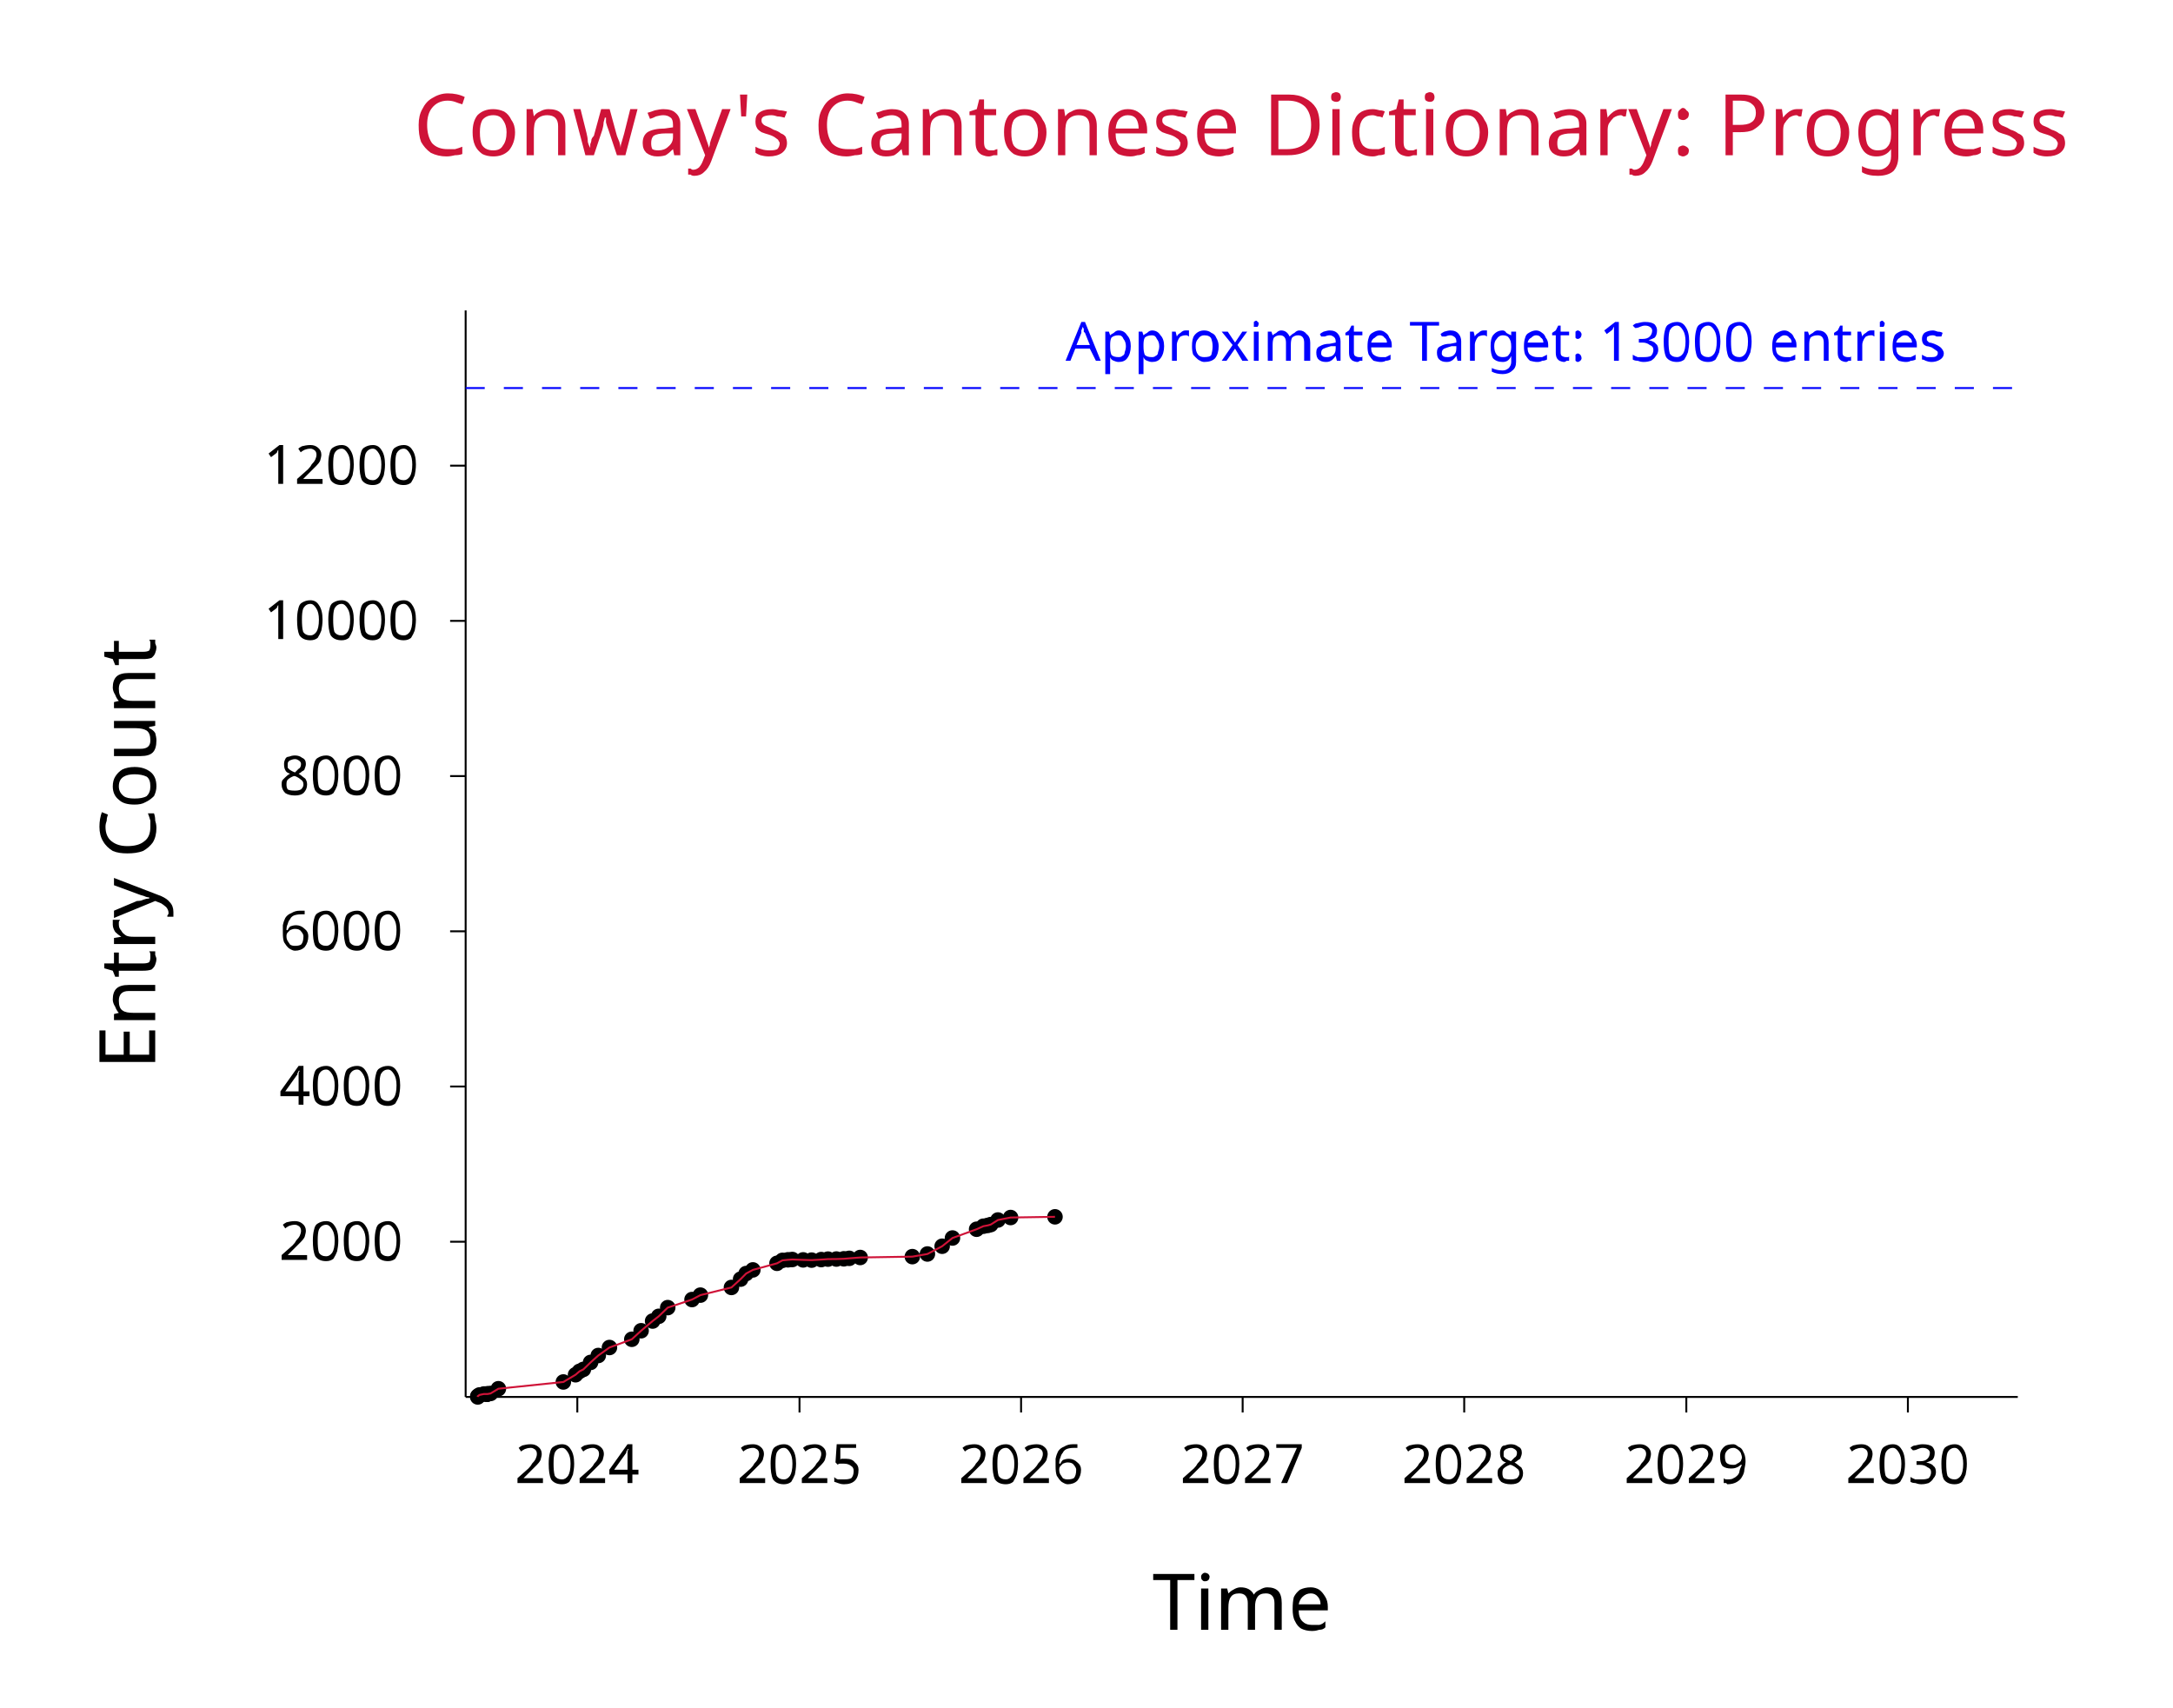
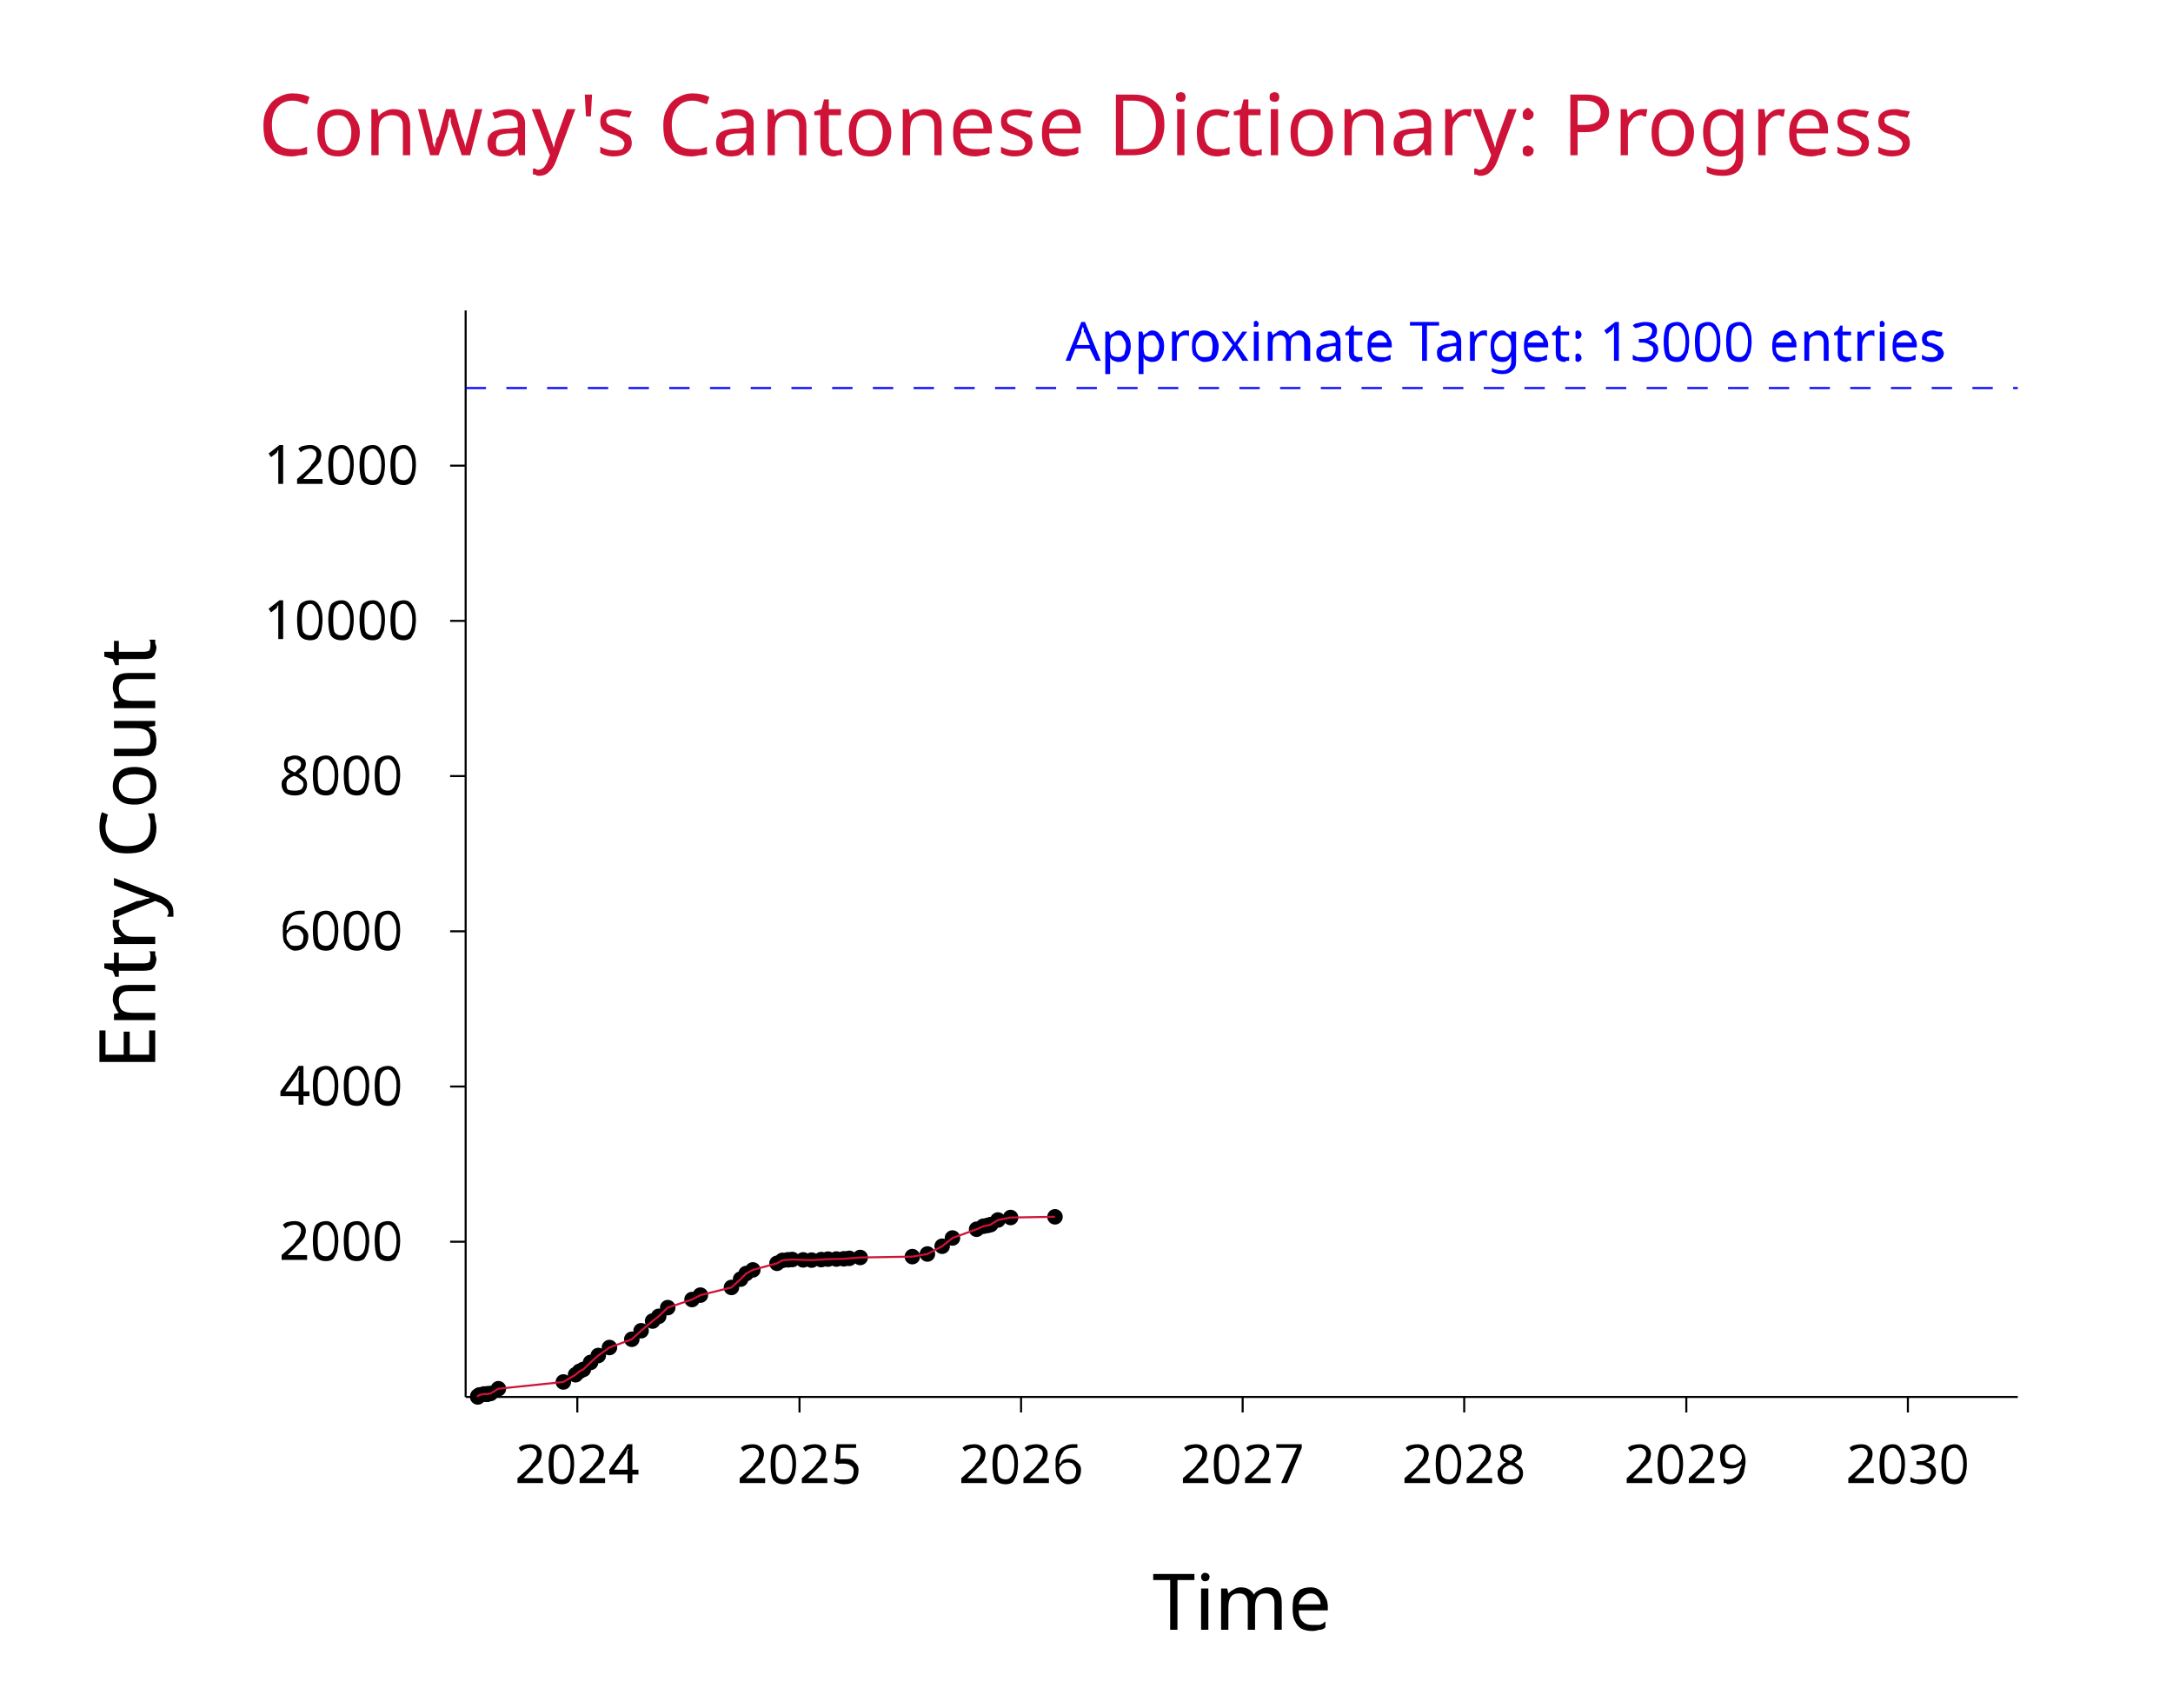
- <svg xmlns="http://www.w3.org/2000/svg" viewBox="-6 -4 28 22" width="1024px">
+ <svg xmlns="http://www.w3.org/2000/svg" viewBox="-6 -4 28 22" width="960px">
  <style>
circle:hover {fill: #cf1338}
circle {fill: black}
- line, polyline {stroke: black; stroke-width: 0.098%}polyline {stroke: #cf1338}line.target {stroke: blue; stroke-dasharray: 0.977%}
+ line, polyline {stroke: black; stroke-width: 0.104%}polyline {stroke: #cf1338}line.target {stroke: blue; stroke-dasharray: 1.042%}
polyline {fill: none}text {font-family: sans-serif; font-size: 1px; text-anchor: middle}
text.target {fill: blue; font-size: 0.7px}
text.tick {font-size: 0.7px}
text.title {fill: #cf1338; font-size: 1.1px}
</style>
-   <text class="title" x="10" y="-2">Conway's Cantonese Dictionary: Progress</text>
+   <text class="title" x="8" y="-2">Conway's Cantonese Dictionary: Progress</text>
  <line x1="0" y1="14" x2="20" y2="14" />
  <text x="10" y="14" dy="3em">Time</text>
  <line x1="1.439" y1="14" x2="1.439" y2="14.2" />
  <text class="tick" x="1.439" y="14.2" dy="1.3em">2024</text>
  <line x1="4.302" y1="14" x2="4.302" y2="14.2" />
  <text class="tick" x="4.302" y="14.2" dy="1.3em">2025</text>
  <line x1="7.157" y1="14" x2="7.157" y2="14.2" />
  <text class="tick" x="7.157" y="14.2" dy="1.3em">2026</text>
  <line x1="10.012" y1="14" x2="10.012" y2="14.2" />
  <text class="tick" x="10.012" y="14.2" dy="1.3em">2027</text>
  <line x1="12.867" y1="14" x2="12.867" y2="14.2" />
  <text class="tick" x="12.867" y="14.2" dy="1.3em">2028</text>
  <line x1="15.729" y1="14" x2="15.729" y2="14.2" />
  <text class="tick" x="15.729" y="14.2" dy="1.3em">2029</text>
  <line x1="18.584" y1="14" x2="18.584" y2="14.2" />
  <text class="tick" x="18.584" y="14.2" dy="1.3em">2030</text>
  <line x1="0" y1="14" x2="0" y2="0" />
  <text x="0" y="7" dy="-4em" transform="rotate(-90 0 7)">Entry Count</text>
  <line x1="0" y1="12" x2="-0.2" y2="12" />
  <text class="tick" x="-0.2" y="12" dx="-2em" dy="0.33em">2000</text>
  <line x1="0" y1="10" x2="-0.2" y2="10" />
  <text class="tick" x="-0.2" y="10" dx="-2em" dy="0.33em">4000</text>
  <line x1="0" y1="8" x2="-0.2" y2="8" />
  <text class="tick" x="-0.2" y="8" dx="-2em" dy="0.33em">6000</text>
  <line x1="0" y1="6" x2="-0.2" y2="6" />
  <text class="tick" x="-0.2" y="6" dx="-2em" dy="0.33em">8000</text>
  <line x1="0" y1="4" x2="-0.2" y2="4" />
  <text class="tick" x="-0.2" y="4" dx="-2em" dy="0.33em">10000</text>
  <line x1="0" y1="2" x2="-0.2" y2="2" />
  <text class="tick" x="-0.2" y="2" dx="-2em" dy="0.33em">12000</text>
  <line class="target" x1="0" y1="1" x2="20" y2="1" />
  <text class="target" x="13.4" y="1" dy="-0.5em">Approximate Target: 13000 entries</text>
  <circle cx="7.594" cy="11.679" r="0.1" />
  <circle cx="7.022" cy="11.688" r="0.1" />
  <circle cx="6.859" cy="11.72" r="0.1" />
  <circle cx="6.766" cy="11.779" r="0.1" />
  <circle cx="6.726" cy="11.79" r="0.1" />
  <circle cx="6.671" cy="11.8" r="0.1" />
  <circle cx="6.584" cy="11.839" r="0.1" />
  <circle cx="6.273" cy="11.952" r="0.1" />
  <circle cx="6.14" cy="12.058" r="0.1" />
  <circle cx="5.95" cy="12.158" r="0.1" />
  <circle cx="5.756" cy="12.192" r="0.1" />
  <circle cx="5.084" cy="12.203" r="0.1" />
  <circle cx="4.943" cy="12.214" r="0.1" />
  <circle cx="4.873" cy="12.22" r="0.1" />
  <circle cx="4.777" cy="12.223" r="0.1" />
  <circle cx="4.669" cy="12.224" r="0.1" />
  <circle cx="4.582" cy="12.23" r="0.1" />
  <circle cx="4.458" cy="12.237" r="0.1" />
  <circle cx="4.349" cy="12.234" r="0.1" />
  <circle cx="4.209" cy="12.229" r="0.1" />
  <circle cx="4.153" cy="12.233" r="0.1" />
  <circle cx="4.082" cy="12.24" r="0.1" />
  <circle cx="4.012" cy="12.278" r="0.1" />
  <circle cx="3.701" cy="12.363" r="0.1" />
  <circle cx="3.614" cy="12.41" r="0.1" />
  <circle cx="3.543" cy="12.482" r="0.1" />
  <circle cx="3.425" cy="12.589" r="0.1" />
  <circle cx="3.025" cy="12.688" r="0.1" />
  <circle cx="2.917" cy="12.745" r="0.1" />
  <circle cx="2.604" cy="12.849" r="0.1" />
  <circle cx="2.488" cy="12.961" r="0.1" />
  <circle cx="2.409" cy="13.022" r="0.1" />
  <circle cx="2.261" cy="13.147" r="0.1" />
  <circle cx="2.141" cy="13.257" r="0.1" />
  <circle cx="1.853" cy="13.363" r="0.1" />
  <circle cx="1.709" cy="13.466" r="0.1" />
  <circle cx="1.61" cy="13.555" r="0.1" />
  <circle cx="1.517" cy="13.645" r="0.1" />
  <circle cx="1.467" cy="13.67" r="0.1" />
  <circle cx="1.416" cy="13.714" r="0.1" />
  <circle cx="1.259" cy="13.807" r="0.1" />
  <circle cx="0.422" cy="13.894" r="0.1" />
  <circle cx="0.321" cy="13.955" r="0.1" />
  <circle cx="0.282" cy="13.962" r="0.1" />
  <circle cx="0.281" cy="13.962" r="0.1" />
  <circle cx="0.28" cy="13.962" r="0.1" />
  <circle cx="0.274" cy="13.962" r="0.1" />
  <circle cx="0.258" cy="13.962" r="0.1" />
  <circle cx="0.235" cy="13.962" r="0.1" />
  <circle cx="0.179" cy="13.974" r="0.1" />
  <circle cx="0.157" cy="13.99" r="0.1" />
  <circle cx="0.156" cy="14" r="0.1" />
  <polyline points="7.594,11.679 7.022,11.688 6.859,11.72 6.766,11.779 6.726,11.79 6.671,11.8 6.584,11.839 6.273,11.952 6.14,12.058 5.95,12.158 5.756,12.192 5.084,12.203 4.943,12.214 4.873,12.22 4.777,12.223 4.669,12.224 4.582,12.23 4.458,12.237 4.349,12.234 4.209,12.229 4.153,12.233 4.082,12.24 4.012,12.278 3.701,12.363 3.614,12.41 3.543,12.482 3.425,12.589 3.025,12.688 2.917,12.745 2.604,12.849 2.488,12.961 2.409,13.022 2.261,13.147 2.141,13.257 1.853,13.363 1.709,13.466 1.61,13.555 1.517,13.645 1.467,13.67 1.416,13.714 1.259,13.807 0.422,13.894 0.321,13.955 0.282,13.962 0.281,13.962 0.28,13.962 0.274,13.962 0.258,13.962 0.235,13.962 0.179,13.974 0.157,13.99 0.156,14" />
</svg>
